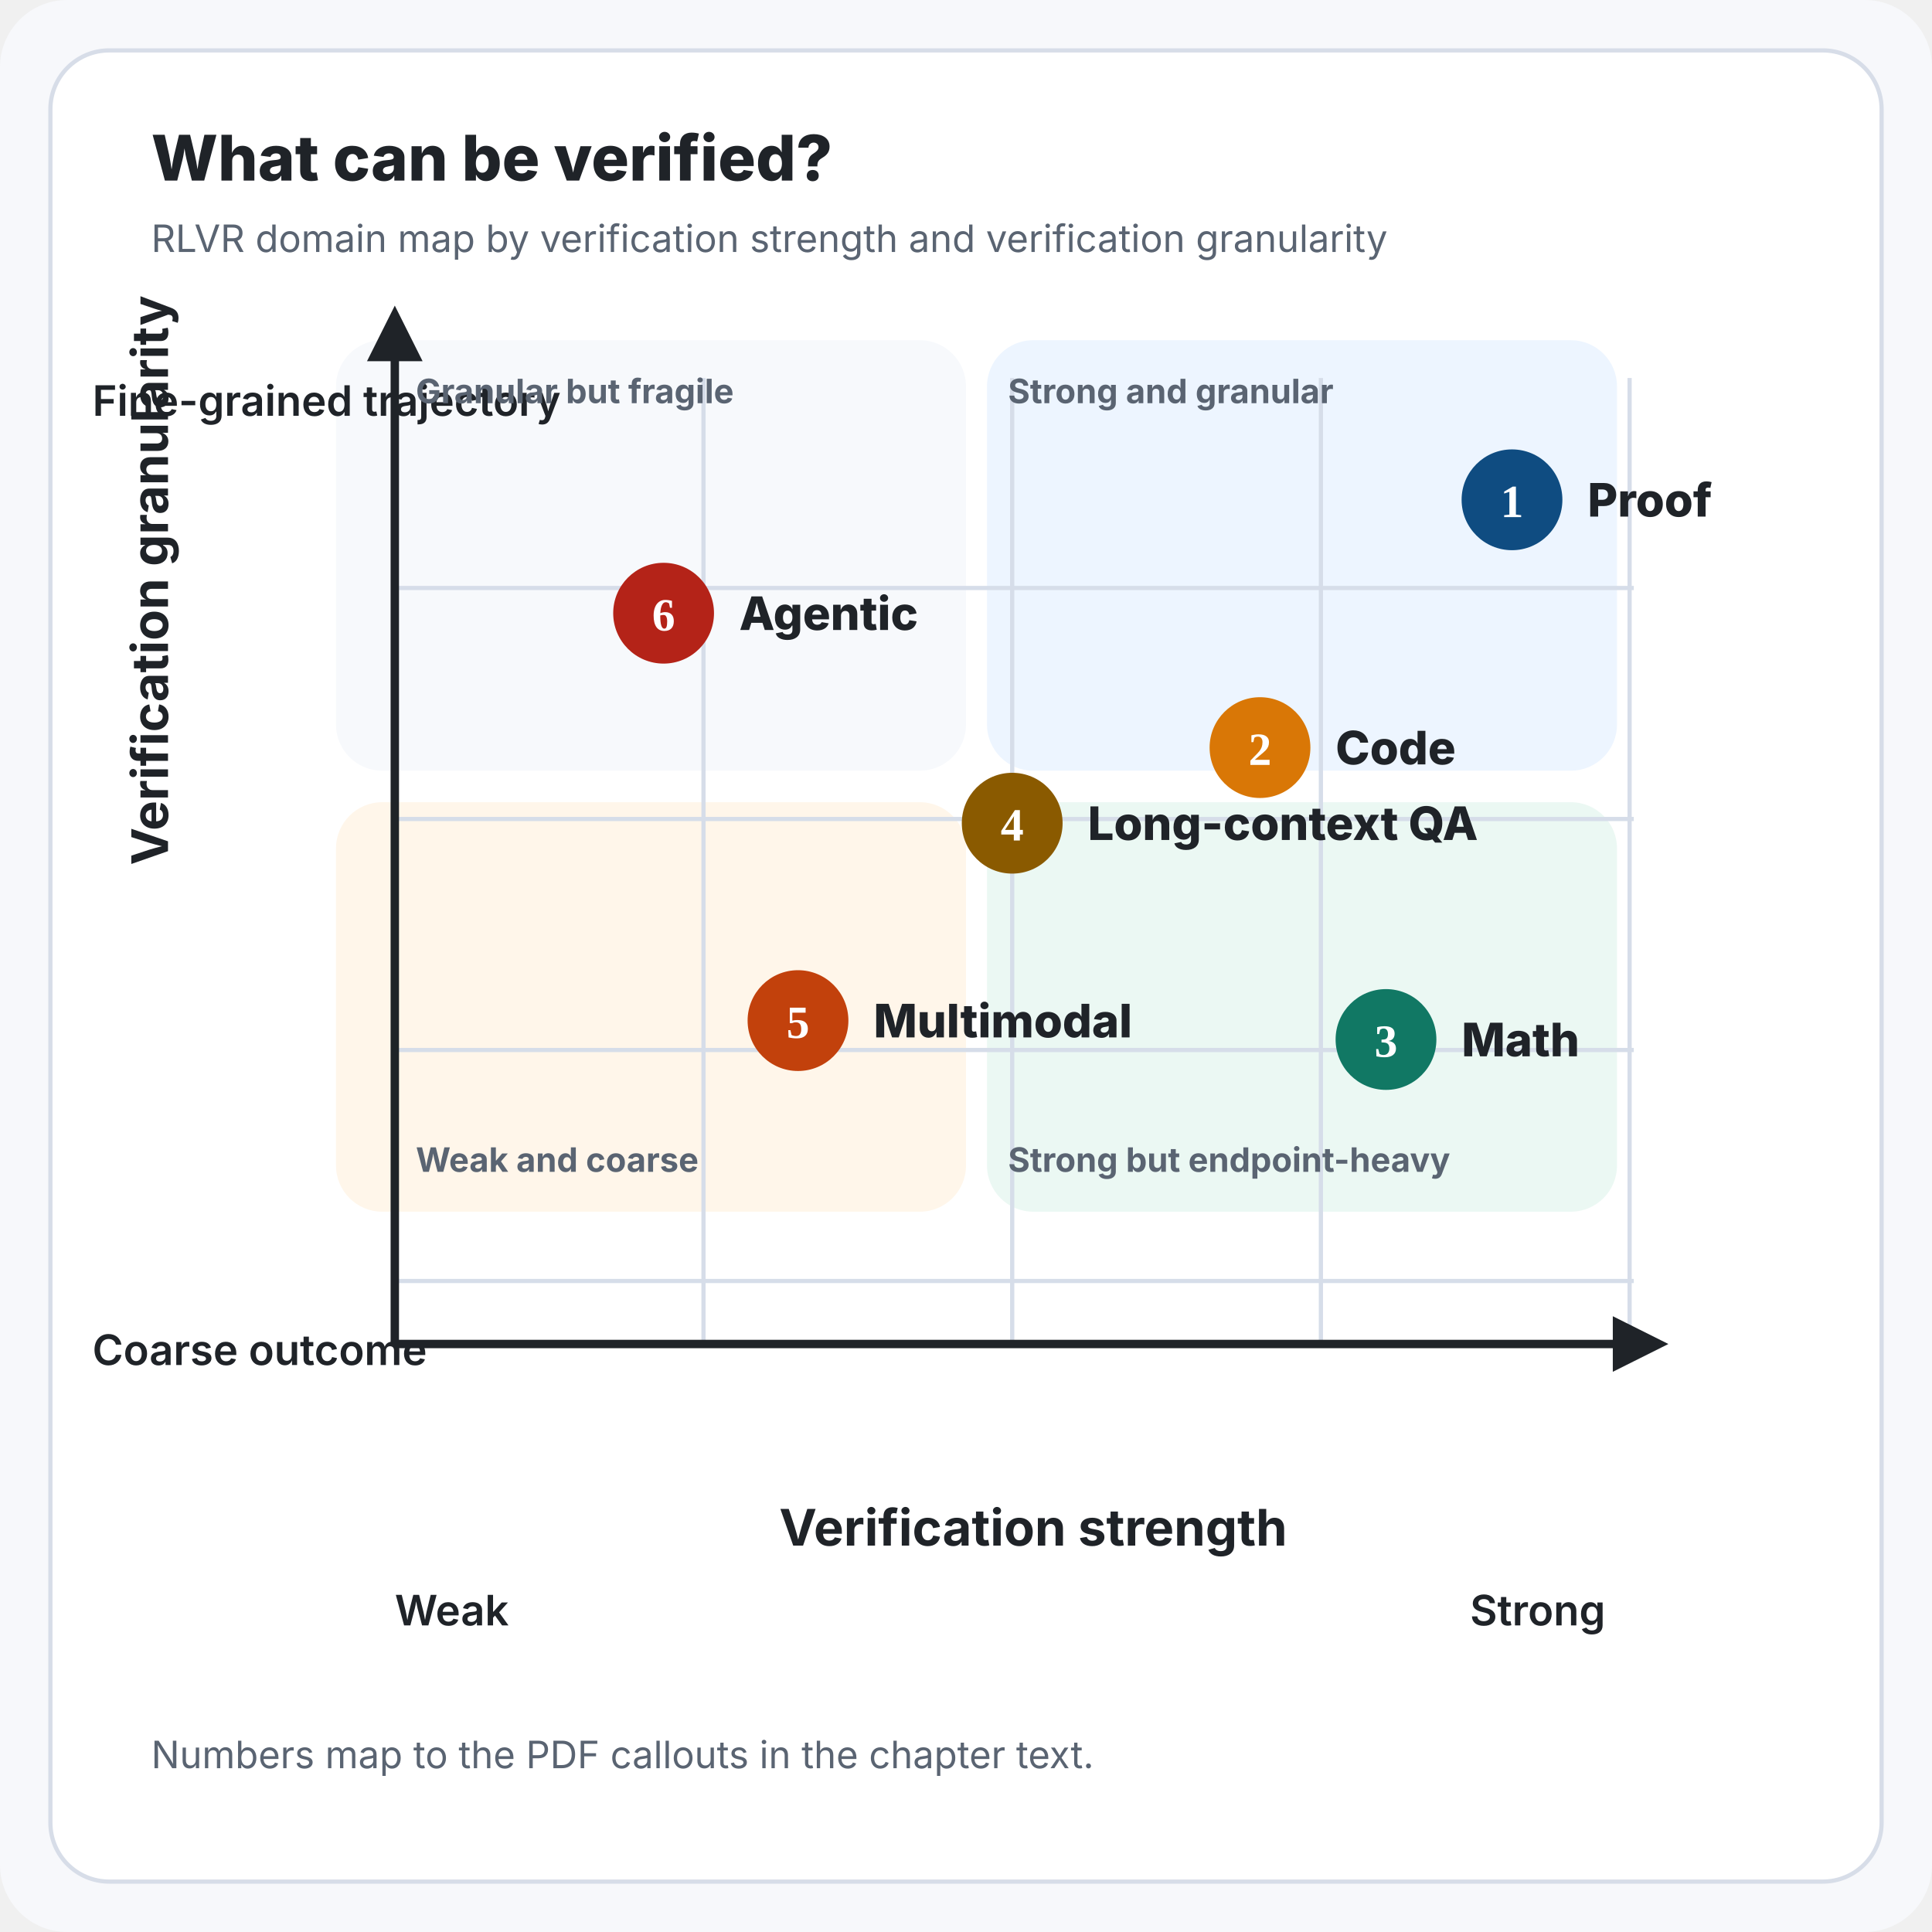
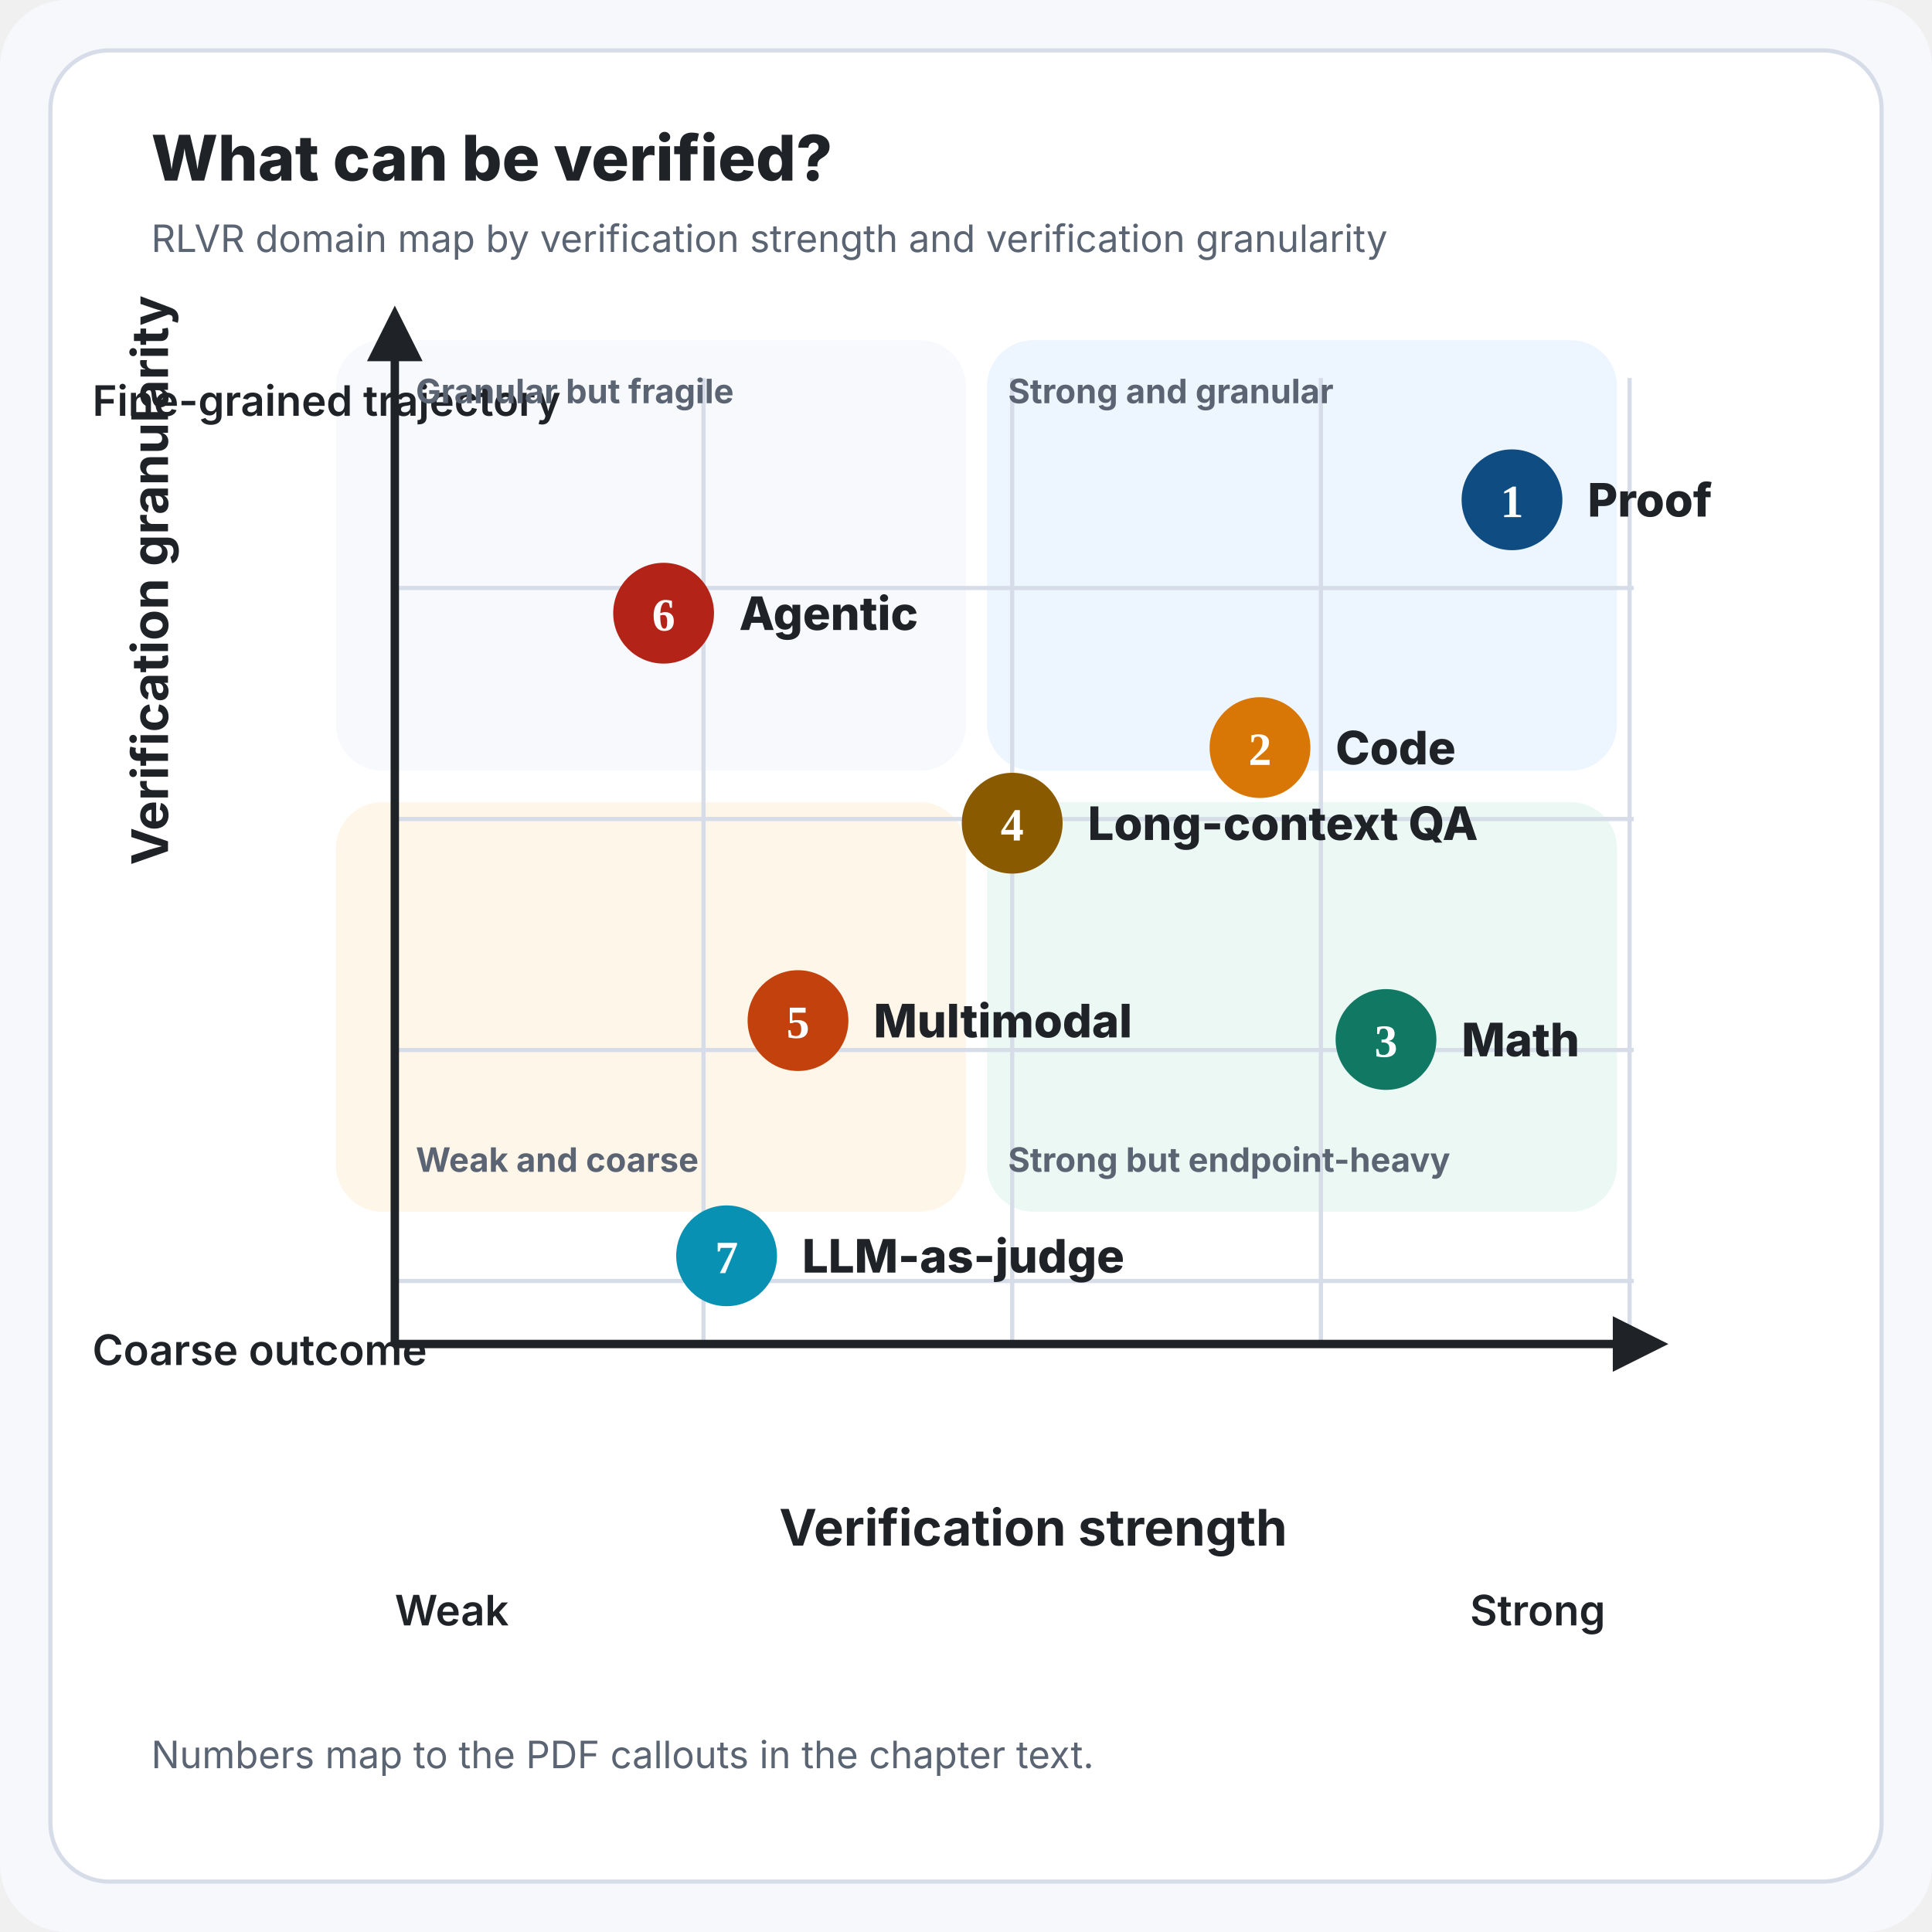
<svg xmlns="http://www.w3.org/2000/svg" width="920" height="920" viewBox="0 0 920 920" role="img" aria-labelledby="title desc">
  <defs>
    <style>
      .bg { fill: #f7f8fb; }
      .panel { fill: #ffffff; stroke: #d7dde8; stroke-width: 2; }
      .quadrant-a { fill: #f7f9fc; }
      .quadrant-b { fill: #edf5ff; }
      .quadrant-c { fill: #fff6ea; }
      .quadrant-d { fill: #ebf8f3; }
      .grid { stroke: #d6dde9; stroke-width: 2; }
      .axis { stroke: #1f2328; stroke-width: 4; }
      .text { fill: #1f2328; font-family: Avenir Next, Inter, Segoe UI, sans-serif; }
      .muted { fill: #5a6472; }
      .title { font-size: 30px; font-weight: 800; }
      .subtitle { font-size: 18px; }
      .axis-label { font-size: 24px; font-weight: 700; }
      .tick { font-size: 20px; font-weight: 600; }
      .quadrant-label { font-size: 16px; font-weight: 700; }
      .point-label { font-size: 22px; font-weight: 800; }
      .number { fill: #ffffff; font-size: 22px; font-weight: 800; text-anchor: middle; dominant-baseline: middle; }
    </style>
  </defs>
  <rect class="bg" x="0" y="0" width="920" height="920" rx="32" />
  <rect class="panel" x="24" y="24" width="872" height="872" rx="28" />
  <text class="text title" x="72" y="86">What can be verified?</text>
  <text class="text subtitle muted" x="72" y="120">RLVR domain map by verification strength and verification granularity</text>
  <rect class="quadrant-a" x="160" y="162" width="300" height="205" rx="22" />
  <rect class="quadrant-b" x="470" y="162" width="300" height="205" rx="22" />
  <rect class="quadrant-c" x="160" y="382" width="300" height="195" rx="22" />
  <rect class="quadrant-d" x="470" y="382" width="300" height="195" rx="22" />
  <g class="grid">
    <line x1="188" y1="610" x2="778" y2="610" />
    <line x1="188" y1="500" x2="778" y2="500" />
    <line x1="188" y1="390" x2="778" y2="390" />
    <line x1="188" y1="280" x2="778" y2="280" />
    <line x1="188" y1="180" x2="188" y2="640" />
    <line x1="335" y1="180" x2="335" y2="640" />
    <line x1="482" y1="180" x2="482" y2="640" />
    <line x1="629" y1="180" x2="629" y2="640" />
    <line x1="776" y1="180" x2="776" y2="640" />
  </g>
  <g class="axis">
    <line x1="188" y1="640" x2="790" y2="640" />
    <polygon points="790,640 770,630 770,650" fill="#1f2328" />
    <line x1="188" y1="640" x2="188" y2="150" />
    <polygon points="188,150 178,170 198,170" fill="#1f2328" />
  </g>
  <text class="text axis-label" x="492" y="736" text-anchor="middle">Verification strength</text>
  <text class="text tick" x="188" y="774">Weak</text>
  <text class="text tick" x="700" y="774">Strong</text>
  <text class="text axis-label" x="80" y="412" transform="rotate(-90 80 412)">Verification granularity</text>
  <text class="text tick" x="44" y="650">Coarse outcome</text>
  <text class="text tick" x="44" y="198">Fine-grained trajectory</text>
  <text class="text quadrant-label muted" x="198" y="192">Granular but fragile</text>
  <text class="text quadrant-label muted" x="480" y="192">Strong and granular</text>
  <text class="text quadrant-label muted" x="198" y="558">Weak and coarse</text>
  <text class="text quadrant-label muted" x="480" y="558">Strong but endpoint-heavy</text>
  <g transform="translate(720 238)">
    <circle cx="0" cy="0" r="24" fill="#0f4c81" />
    <text class="number" x="0" y="2">1</text>
    <text class="text point-label" x="36" y="8">Proof</text>
  </g>
  <g transform="translate(600 356)">
    <circle cx="0" cy="0" r="24" fill="#d97706" />
    <text class="number" x="0" y="2">2</text>
    <text class="text point-label" x="36" y="8">Code</text>
  </g>
  <g transform="translate(660 495)">
    <circle cx="0" cy="0" r="24" fill="#117864" />
    <text class="number" x="0" y="2">3</text>
    <text class="text point-label" x="36" y="8">Math</text>
  </g>
  <g transform="translate(482 392)">
    <circle cx="0" cy="0" r="24" fill="#8a5a00" />
    <text class="number" x="0" y="2">4</text>
    <text class="text point-label" x="36" y="8">Long-context QA</text>
  </g>
  <g transform="translate(380 486)">
    <circle cx="0" cy="0" r="24" fill="#c2410c" />
    <text class="number" x="0" y="2">5</text>
    <text class="text point-label" x="36" y="8">Multimodal</text>
  </g>
  <g transform="translate(316 292)">
    <circle cx="0" cy="0" r="24" fill="#b42318" />
    <text class="number" x="0" y="2">6</text>
    <text class="text point-label" x="36" y="8">Agentic</text>
  </g>
+   <g transform="translate(346 598)">
+     <circle cx="0" cy="0" r="24" fill="#0891b2" />
+     <text class="number" x="0" y="2">7</text>
+     <text class="text point-label" x="36" y="8">LLM-as-judge</text>
+   </g>
  <text class="text muted" x="72" y="842" font-size="18">Numbers map to the PDF callouts in the chapter text.</text>
</svg>
